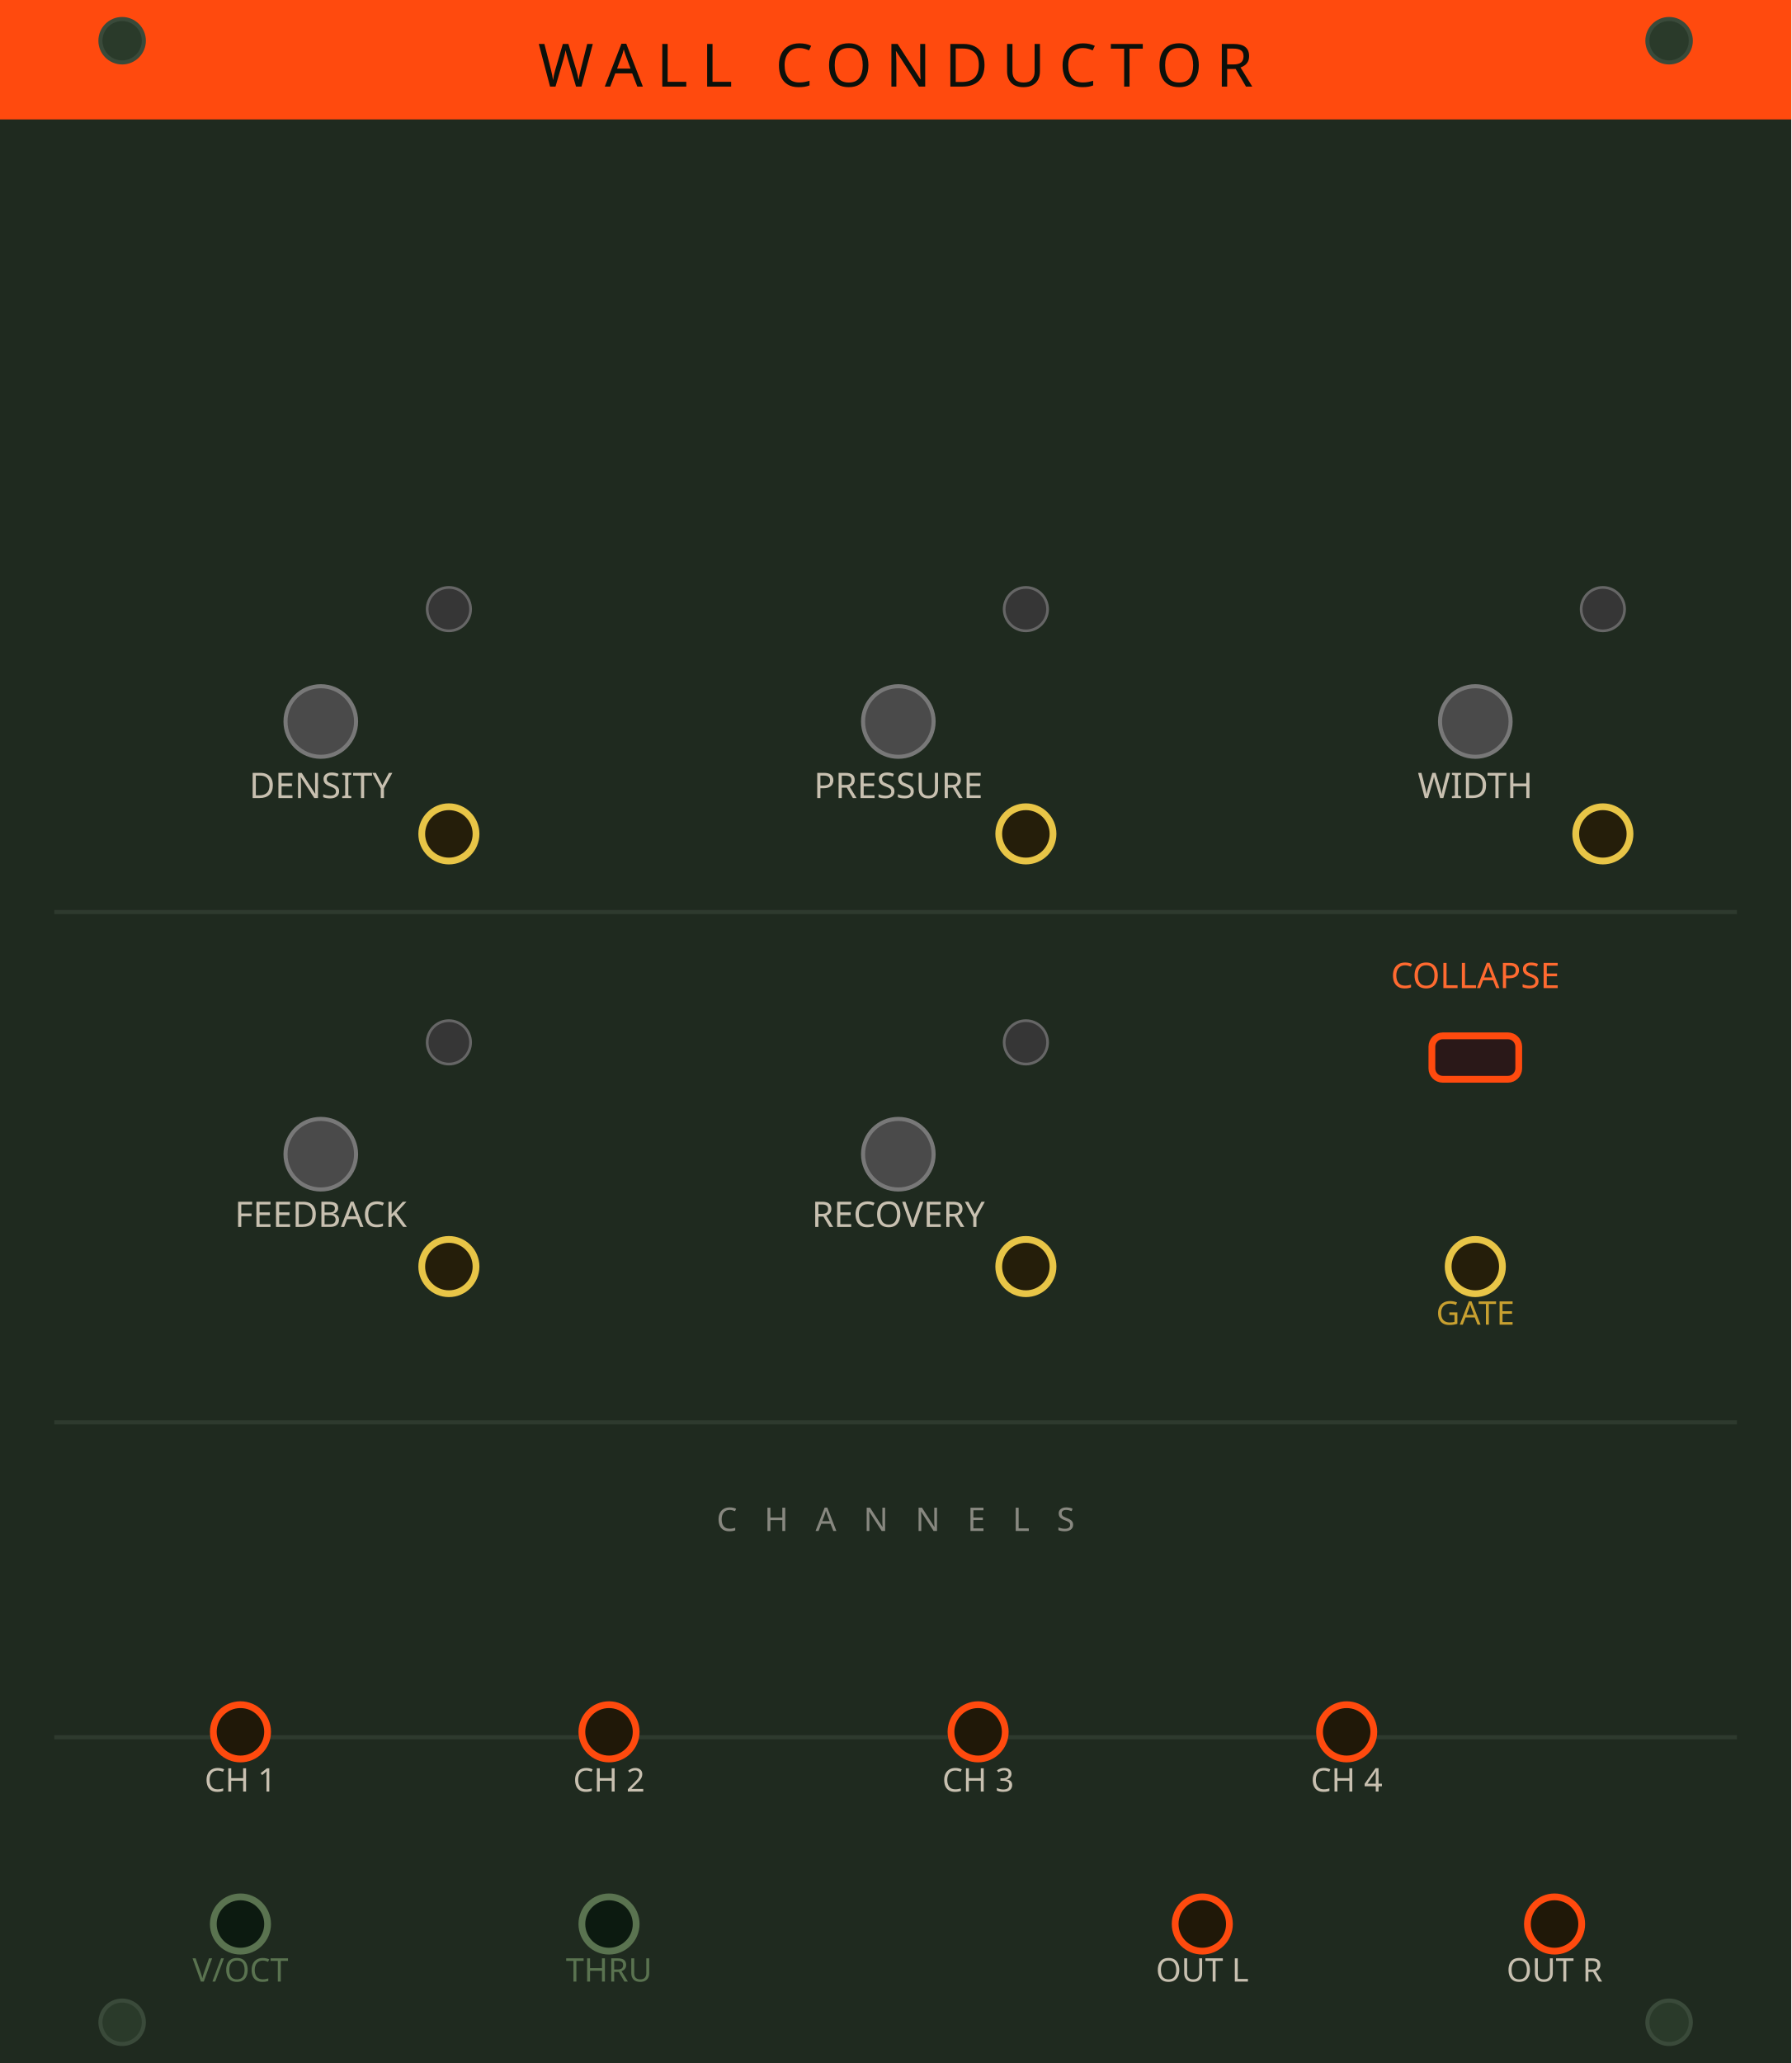
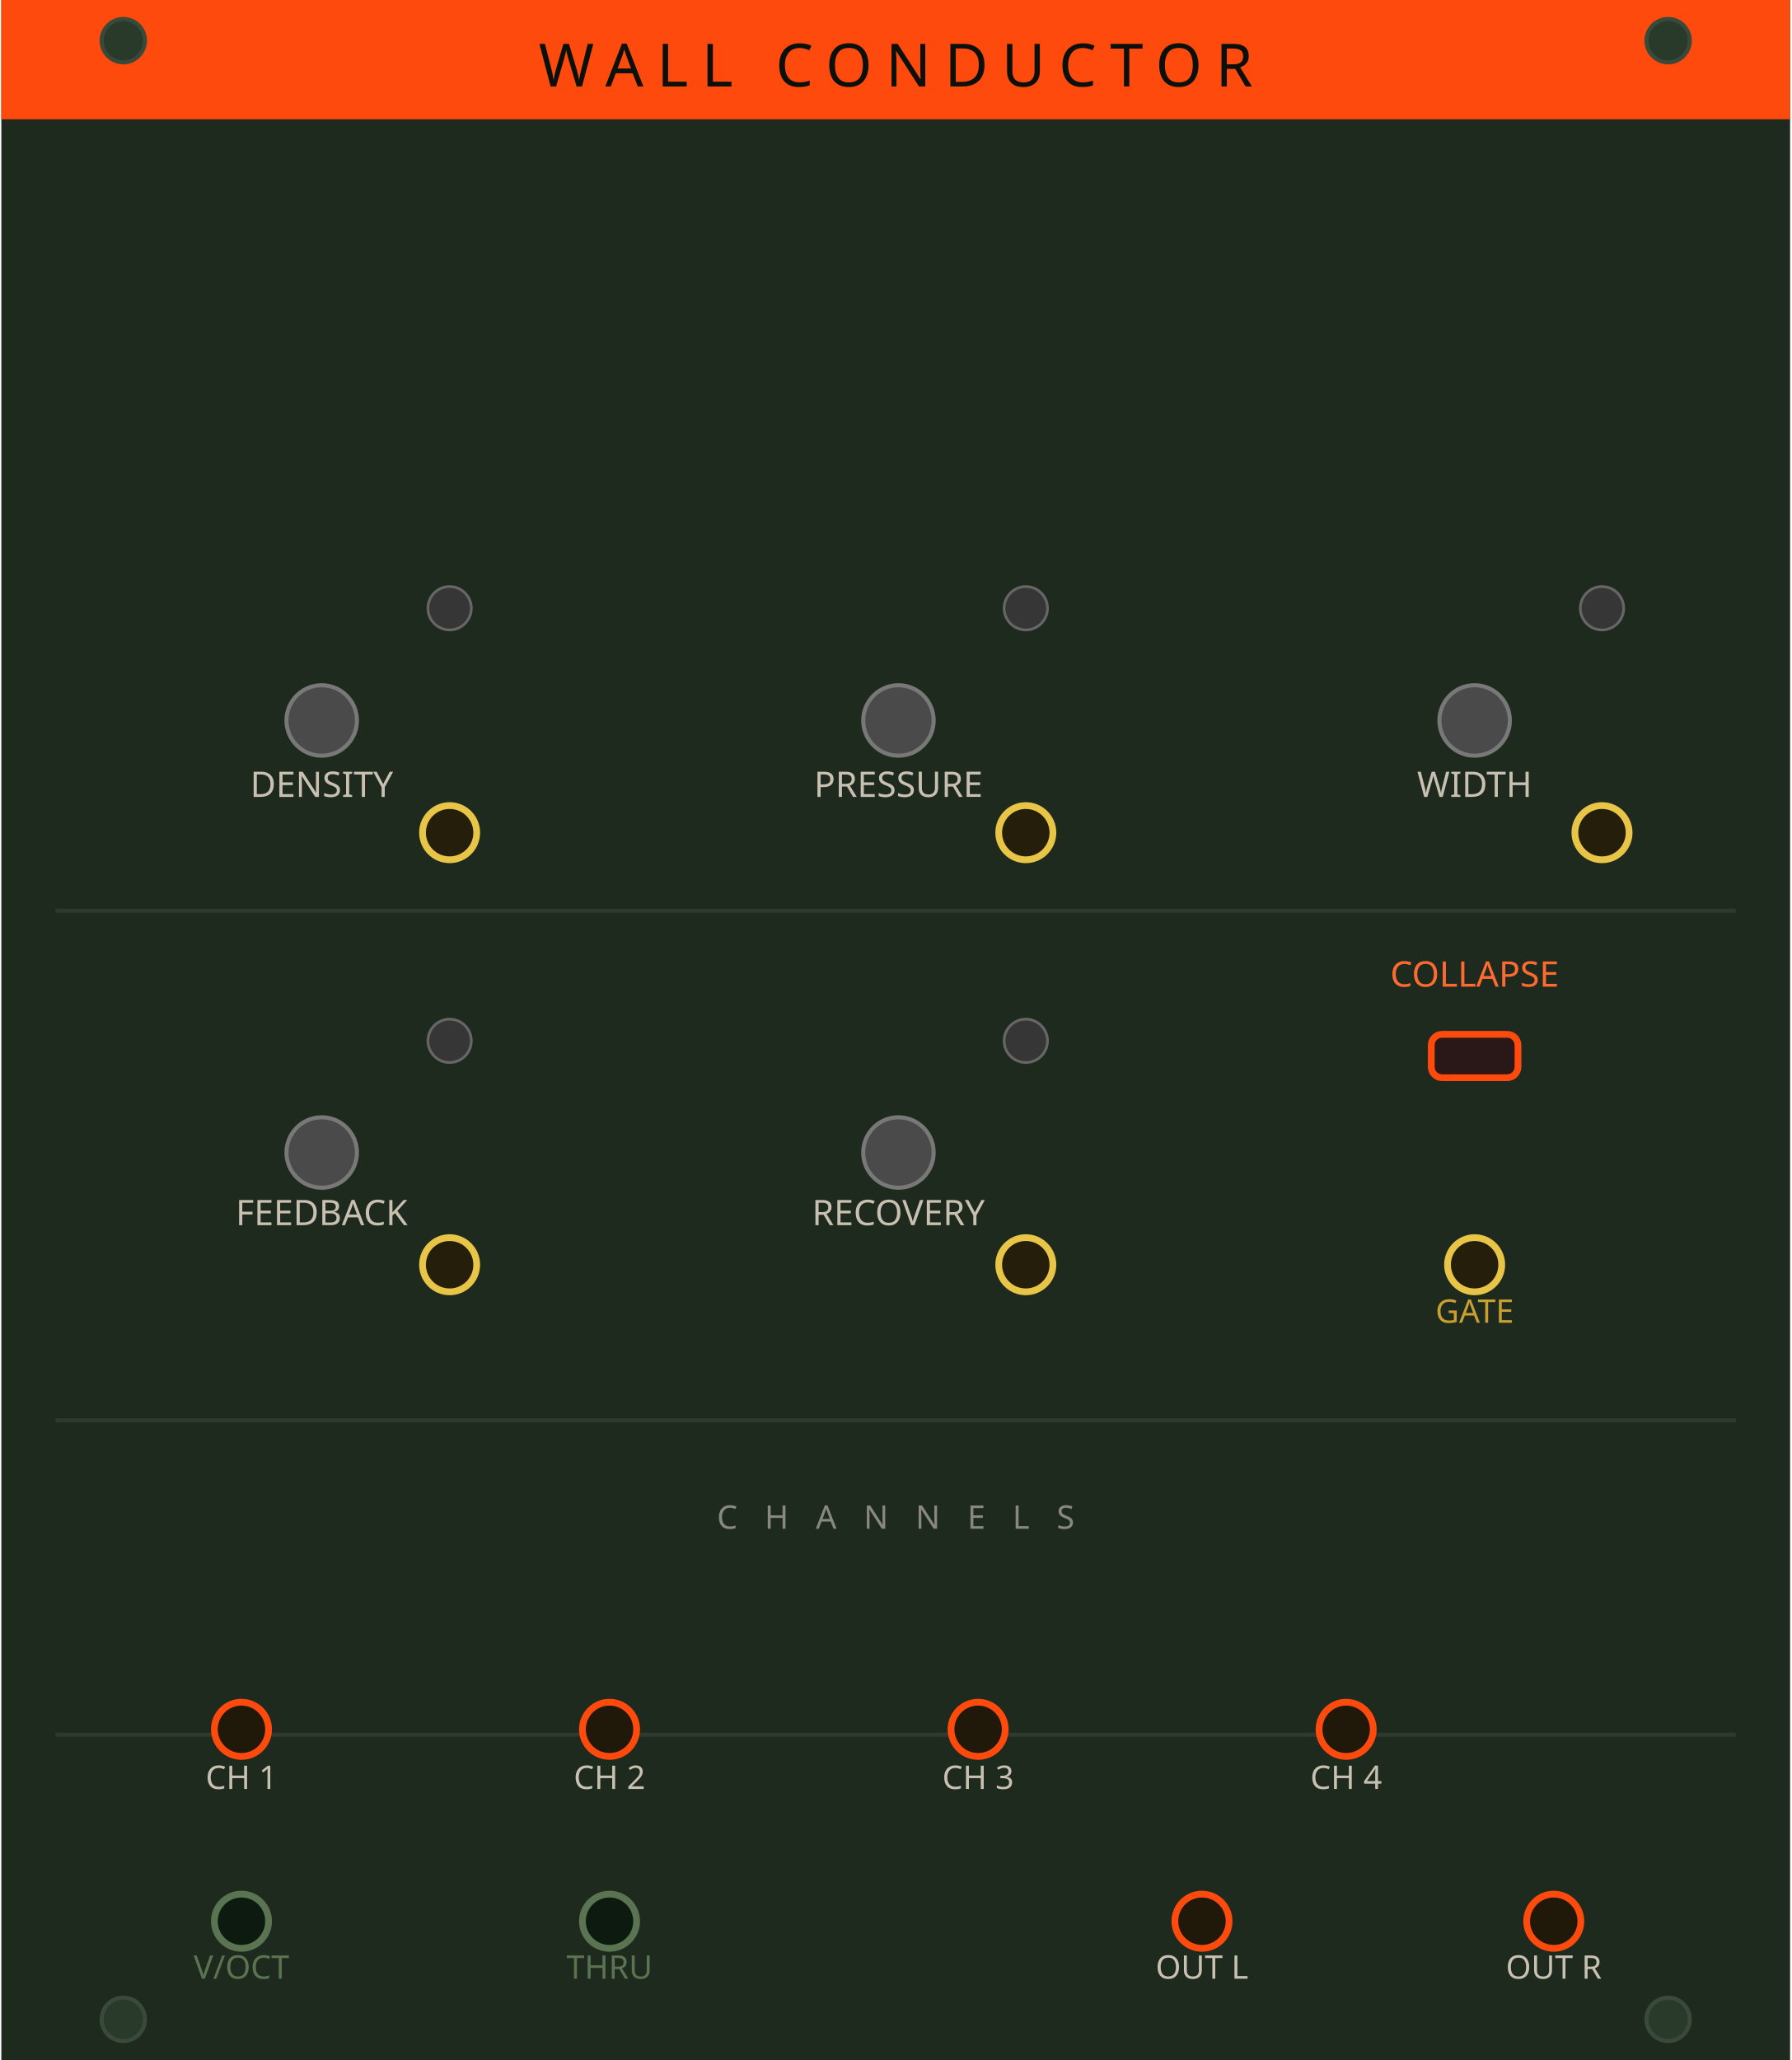
- <svg xmlns="http://www.w3.org/2000/svg" width="330" height="380" viewBox="0 0 330 380" version="1.1" id="svg39">
+ <svg xmlns="http://www.w3.org/2000/svg" width="111.76mm" height="128.5mm" viewBox="0 0 330 380" version="1.1" id="svg39">
  <defs id="defs39" />
  <rect width="330" height="380" fill="#1F2A1F" id="rect1" />
  <rect width="330" height="22" fill="#FF4A0E" id="rect2" />
  <path d="m 109.216,8.094 -2.09,7.854 h -1.001 L 104.596,10.8 q -0.088,-0.319 -0.176,-0.638 -0.088,-0.319 -0.143,-0.561 -0.055,-0.253 -0.077,-0.352 -0.011,0.143 -0.121,0.616 -0.099,0.462 -0.253,0.968 l -1.485,5.115 H 101.34 L 99.261,8.094 H 100.295 l 1.221,4.796 q 0.132,0.506 0.22,0.979 0.099,0.473 0.154,0.891 0.055,-0.429 0.165,-0.935 0.11,-0.506 0.253,-0.99 l 1.386,-4.741 h 1.023 l 1.441,4.774 q 0.154,0.506 0.264,1.012 0.11,0.495 0.165,0.88 0.055,-0.407 0.154,-0.88 0.099,-0.484 0.231,-1.001 l 1.21,-4.785 z m 8.198,7.854 -0.946,-2.431 h -3.113 l -0.935,2.431 h -1.001 l 3.069,-7.887 h 0.891 l 3.058,7.887 z m -2.123,-5.687 q -0.033,-0.088 -0.11,-0.319 -0.077,-0.231 -0.154,-0.473 -0.066,-0.253 -0.11,-0.385 -0.077,0.341 -0.176,0.671 -0.099,0.319 -0.165,0.506 l -0.891,2.376 h 2.486 z m 6.724,5.687 V 8.094 h 0.99 v 6.974 h 3.432 v 0.88 z m 8.264,0 V 8.094 h 0.99 v 6.974 h 3.432 v 0.88 z m 16.99,-7.095 q -1.265,0 -1.991,0.847 -0.726,0.847 -0.726,2.321 0,1.463 0.671,2.321 0.682,0.847 2.035,0.847 0.517,0 0.979,-0.088 0.462,-0.088 0.902,-0.22 v 0.858 q -0.44,0.165 -0.913,0.242 -0.462,0.077 -1.111,0.077 -1.199,0 -2.002,-0.495 -0.803,-0.495 -1.21,-1.408 -0.396,-0.913 -0.396,-2.145 0,-1.188 0.429,-2.09 0.44,-0.913 1.287,-1.419 0.847,-0.517 2.057,-0.517 1.243,0 2.167,0.462 l -0.396,0.836 q -0.363,-0.165 -0.814,-0.297 -0.44,-0.132 -0.968,-0.132 z m 12.719,3.157 q 0,1.221 -0.418,2.134 -0.407,0.902 -1.21,1.408 -0.803,0.506 -1.991,0.506 -1.221,0 -2.035,-0.506 -0.803,-0.506 -1.199,-1.419 -0.396,-0.913 -0.396,-2.134 0,-1.21 0.396,-2.112 0.396,-0.902 1.199,-1.408 0.814,-0.506 2.046,-0.506 1.177,0 1.98,0.506 0.803,0.495 1.21,1.408 0.418,0.902 0.418,2.123 z m -6.204,0 q 0,1.485 0.627,2.343 0.627,0.847 1.958,0.847 1.342,0 1.958,-0.847 0.616,-0.858 0.616,-2.343 0,-1.485 -0.616,-2.321 -0.616,-0.847 -1.947,-0.847 -1.331,0 -1.969,0.847 -0.627,0.836 -0.627,2.321 z m 16.668,3.938 h -1.155 l -4.202,-6.523 h -0.044 q 0.022,0.385 0.055,0.957 0.033,0.572 0.033,1.177 v 4.389 h -0.913 V 8.094 h 1.144 l 4.191,6.501 h 0.044 q -0.011,-0.176 -0.033,-0.528 -0.011,-0.352 -0.033,-0.77 -0.011,-0.418 -0.011,-0.77 V 8.094 h 0.924 z m 10.926,-4.004 q 0,1.991 -1.089,3.003 -1.078,1.001 -3.014,1.001 h -2.189 V 8.094 h 2.42 q 1.188,0 2.057,0.44 0.869,0.44 1.342,1.298 0.473,0.847 0.473,2.112 z m -1.045,0.033 q 0,-1.573 -0.781,-2.299 -0.77,-0.737 -2.189,-0.737 h -1.287 v 6.16 h 1.067 q 3.19,0 3.19,-3.124 z m 11.256,1.199 q 0,0.814 -0.33,1.474 -0.33,0.649 -1.012,1.034 -0.671,0.374 -1.716,0.374 -1.463,0 -2.233,-0.792 -0.759,-0.803 -0.759,-2.112 v -5.06 h 0.99 v 5.093 q 0,0.957 0.506,1.485 0.517,0.528 1.551,0.528 1.067,0 1.54,-0.561 0.484,-0.572 0.484,-1.463 V 8.094 h 0.979 z M 199.523,8.853 q -1.265,0 -1.991,0.847 -0.726,0.847 -0.726,2.321 0,1.463 0.671,2.321 0.682,0.847 2.035,0.847 0.517,0 0.979,-0.088 0.462,-0.088 0.902,-0.22 v 0.858 q -0.44,0.165 -0.913,0.242 -0.462,0.077 -1.111,0.077 -1.199,0 -2.002,-0.495 -0.803,-0.495 -1.21,-1.408 -0.396,-0.913 -0.396,-2.145 0,-1.188 0.429,-2.09 0.44,-0.913 1.287,-1.419 0.847,-0.517 2.057,-0.517 1.243,0 2.167,0.462 l -0.396,0.836 q -0.363,-0.165 -0.814,-0.297 -0.44,-0.132 -0.968,-0.132 z m 8.572,7.095 h -0.99 V 8.963 h -2.453 V 8.094 h 5.885 v 0.869 h -2.442 z m 12.763,-3.938 q 0,1.221 -0.418,2.134 -0.407,0.902 -1.21,1.408 -0.803,0.506 -1.991,0.506 -1.221,0 -2.035,-0.506 -0.803,-0.506 -1.199,-1.419 -0.396,-0.913 -0.396,-2.134 0,-1.21 0.396,-2.112 0.396,-0.902 1.199,-1.408 0.814,-0.506 2.046,-0.506 1.177,0 1.98,0.506 0.803,0.495 1.21,1.408 0.418,0.902 0.418,2.123 z m -6.204,0 q 0,1.485 0.627,2.343 0.627,0.847 1.958,0.847 1.342,0 1.958,-0.847 0.616,-0.858 0.616,-2.343 0,-1.485 -0.616,-2.321 -0.616,-0.847 -1.947,-0.847 -1.331,0 -1.969,0.847 -0.627,0.836 -0.627,2.321 z M 227.263,8.094 q 1.463,0 2.156,0.561 0.704,0.55 0.704,1.672 0,0.627 -0.231,1.045 -0.231,0.418 -0.594,0.671 -0.352,0.242 -0.748,0.385 l 2.156,3.52 h -1.155 l -1.903,-3.245 h -1.562 v 3.245 h -0.99 V 8.094 Z m -0.055,0.858 h -1.122 v 2.915 h 1.177 q 0.957,0 1.397,-0.374 0.44,-0.385 0.44,-1.122 0,-0.77 -0.462,-1.089 -0.462,-0.33 -1.43,-0.33 z" id="text2" style="font-size:11px;font-family:'Nunito Sans', sans-serif;letter-spacing:2.5;dominant-baseline:middle;text-anchor:middle;fill:#0c100a" aria-label="WALL CONDUCTOR" />
  <line x1="10" y1="168" x2="320" y2="168" stroke="#2E3A2E" stroke-width="0.75" id="line2" />
  <line x1="10" y1="262" x2="320" y2="262" stroke="#2E3A2E" stroke-width="0.75" id="line3" />
  <line x1="10" y1="320" x2="320" y2="320" stroke="#2E3A2E" stroke-width="0.75" id="line4" />
  <circle cx="59.1" cy="132.9" r="6.5" fill="#4A4A4A" stroke="#787878" stroke-width="0.75" id="circle4" />
  <circle cx="82.7" cy="112.2" r="4" fill="#363636" stroke="#666" stroke-width="0.5" id="circle5" />
  <circle cx="82.7" cy="153.6" r="5" fill="#251E0A" stroke="#E8C547" stroke-width="1.25" id="circle6" />
  <circle cx="165.5" cy="132.9" r="6.5" fill="#4A4A4A" stroke="#787878" stroke-width="0.75" id="circle7" />
  <circle cx="189.0" cy="112.2" r="4" fill="#363636" stroke="#666" stroke-width="0.5" id="circle8" />
  <circle cx="189.0" cy="153.6" r="5" fill="#251E0A" stroke="#E8C547" stroke-width="1.25" id="circle9" />
  <circle cx="271.8" cy="132.9" r="6.5" fill="#4A4A4A" stroke="#787878" stroke-width="0.75" id="circle10" />
  <circle cx="295.3" cy="112.2" r="4" fill="#363636" stroke="#666" stroke-width="0.5" id="circle11" />
  <circle cx="295.3" cy="153.6" r="5" fill="#251E0A" stroke="#E8C547" stroke-width="1.25" id="circle12" />
  <path d="m 50.266,144.634 q 0,1.177 -0.643,1.774 -0.637,0.592 -1.781,0.592 h -1.294 v -4.641 h 1.43 q 0.702,0 1.216,0.26 0.513,0.26 0.793,0.767 0.28,0.5 0.28,1.248 z m -0.618,0.019 q 0,-0.929 -0.462,-1.359 -0.455,-0.435 -1.294,-0.435 h -0.76 v 3.64 h 0.63 q 1.885,0 1.885,-1.846 z M 53.887,147 h -2.594 v -4.641 h 2.594 v 0.513 h -2.009 v 1.45 h 1.891 v 0.507 h -1.891 v 1.657 h 2.009 z m 4.699,0 h -0.682 l -2.483,-3.854 h -0.026 q 0.013,0.228 0.033,0.566 0.019,0.338 0.019,0.696 V 147 h -0.539 v -4.641 h 0.676 l 2.477,3.841 h 0.026 q -0.006,-0.104 -0.019,-0.312 -0.006,-0.208 -0.019,-0.455 -0.006,-0.247 -0.006,-0.455 v -2.619 h 0.546 z m 3.894,-1.242 q 0,0.618 -0.449,0.962 -0.449,0.344 -1.209,0.344 -0.39,0 -0.722,-0.059 -0.332,-0.059 -0.552,-0.163 v -0.559 q 0.234,0.104 0.579,0.189 0.351,0.085 0.722,0.085 0.52,0 0.78,-0.202 0.267,-0.202 0.267,-0.546 0,-0.228 -0.098,-0.384 -0.098,-0.156 -0.338,-0.286 -0.234,-0.137 -0.656,-0.286 -0.592,-0.214 -0.897,-0.526 -0.299,-0.312 -0.299,-0.852 0,-0.37 0.189,-0.63 0.189,-0.267 0.52,-0.409 0.338,-0.143 0.773,-0.143 0.384,0 0.702,0.071 0.319,0.071 0.579,0.189 l -0.182,0.5 q -0.24,-0.104 -0.526,-0.175 -0.28,-0.071 -0.585,-0.071 -0.435,0 -0.656,0.189 -0.221,0.182 -0.221,0.487 0,0.234 0.098,0.39 0.098,0.156 0.319,0.28 0.221,0.123 0.598,0.267 0.409,0.149 0.689,0.325 0.286,0.169 0.429,0.409 0.149,0.24 0.149,0.605 z m 2.243,1.242 h -1.677 v -0.338 l 0.546,-0.123 v -3.712 l -0.546,-0.13 v -0.338 h 1.677 v 0.338 l -0.546,0.13 v 3.712 l 0.546,0.123 z m 2.366,0 h -0.585 v -4.128 h -1.45 v -0.513 h 3.478 v 0.513 h -1.443 z m 3.354,-2.36 1.209,-2.281 h 0.63 l -1.547,2.841 V 147 h -0.585 v -1.774 l -1.547,-2.866 h 0.637 z" id="text12" style="font-size:6.5px;font-family:'Nunito Sans', sans-serif;text-anchor:middle;fill:#c8c0b0" aria-label="DENSITY" />
  <path d="m 151.792,142.359 q 0.91,0 1.326,0.357 0.416,0.357 0.416,1.008 0,0.384 -0.175,0.722 -0.169,0.332 -0.579,0.539 -0.403,0.208 -1.099,0.208 h -0.533 V 147 h -0.585 v -4.641 z m -0.052,0.5 h -0.592 v 1.833 h 0.468 q 0.663,0 0.988,-0.214 0.325,-0.214 0.325,-0.728 0,-0.449 -0.286,-0.669 -0.286,-0.221 -0.903,-0.221 z m 4.037,-0.5 q 0.865,0 1.274,0.332 0.416,0.325 0.416,0.988 0,0.37 -0.137,0.618 -0.137,0.247 -0.351,0.397 -0.208,0.143 -0.442,0.228 l 1.274,2.08 h -0.682 l -1.125,-1.917 h -0.923 V 147 h -0.585 v -4.641 z m -0.033,0.507 h -0.663 v 1.722 h 0.696 q 0.566,0 0.826,-0.221 0.26,-0.228 0.26,-0.663 0,-0.455 -0.273,-0.643 -0.273,-0.195 -0.845,-0.195 z M 161.132,147 h -2.594 v -4.641 h 2.594 v 0.513 h -2.009 v 1.45 h 1.891 v 0.507 h -1.891 v 1.657 h 2.009 z m 3.653,-1.242 q 0,0.618 -0.449,0.962 -0.449,0.344 -1.209,0.344 -0.39,0 -0.722,-0.059 -0.332,-0.059 -0.552,-0.163 v -0.559 q 0.234,0.104 0.579,0.189 0.351,0.085 0.722,0.085 0.52,0 0.78,-0.202 0.267,-0.202 0.267,-0.546 0,-0.228 -0.098,-0.384 -0.098,-0.156 -0.338,-0.286 -0.234,-0.137 -0.656,-0.286 -0.592,-0.214 -0.897,-0.526 -0.299,-0.312 -0.299,-0.852 0,-0.37 0.189,-0.63 0.189,-0.267 0.52,-0.409 0.338,-0.143 0.773,-0.143 0.384,0 0.702,0.071 0.319,0.071 0.579,0.189 l -0.182,0.5 q -0.24,-0.104 -0.526,-0.175 -0.28,-0.071 -0.585,-0.071 -0.435,0 -0.656,0.189 -0.221,0.182 -0.221,0.487 0,0.234 0.098,0.39 0.098,0.156 0.319,0.28 0.221,0.123 0.598,0.267 0.409,0.149 0.689,0.325 0.286,0.169 0.429,0.409 0.149,0.24 0.149,0.605 z m 3.568,0 q 0,0.618 -0.449,0.962 -0.449,0.344 -1.209,0.344 -0.39,0 -0.722,-0.059 -0.332,-0.059 -0.552,-0.163 v -0.559 q 0.234,0.104 0.579,0.189 0.351,0.085 0.722,0.085 0.52,0 0.78,-0.202 0.267,-0.202 0.267,-0.546 0,-0.228 -0.098,-0.384 -0.098,-0.156 -0.338,-0.286 -0.234,-0.137 -0.656,-0.286 -0.592,-0.214 -0.897,-0.526 -0.299,-0.312 -0.299,-0.852 0,-0.37 0.189,-0.63 0.189,-0.267 0.52,-0.409 0.338,-0.143 0.773,-0.143 0.384,0 0.702,0.071 0.319,0.071 0.579,0.189 l -0.182,0.5 q -0.24,-0.104 -0.526,-0.175 -0.28,-0.071 -0.585,-0.071 -0.435,0 -0.656,0.189 -0.221,0.182 -0.221,0.487 0,0.234 0.098,0.39 0.098,0.156 0.319,0.28 0.221,0.123 0.598,0.267 0.409,0.149 0.689,0.325 0.286,0.169 0.429,0.409 0.149,0.24 0.149,0.605 z m 4.465,-0.397 q 0,0.481 -0.195,0.871 -0.195,0.384 -0.598,0.611 -0.397,0.221 -1.014,0.221 -0.865,0 -1.319,-0.468 -0.449,-0.474 -0.449,-1.248 v -2.99 h 0.585 v 3.01 q 0,0.566 0.299,0.877 0.305,0.312 0.916,0.312 0.63,0 0.91,-0.332 0.286,-0.338 0.286,-0.865 v -3.003 h 0.579 z m 2.503,-3.003 q 0.865,0 1.274,0.332 0.416,0.325 0.416,0.988 0,0.37 -0.137,0.618 -0.137,0.247 -0.351,0.397 -0.208,0.143 -0.442,0.228 l 1.274,2.08 h -0.682 l -1.125,-1.917 h -0.923 V 147 h -0.585 v -4.641 z m -0.033,0.507 h -0.663 v 1.722 h 0.696 q 0.566,0 0.826,-0.221 0.26,-0.228 0.26,-0.663 0,-0.455 -0.273,-0.643 -0.273,-0.195 -0.845,-0.195 z m 5.388,4.134 h -2.594 v -4.641 h 2.594 v 0.513 h -2.009 v 1.45 h 1.891 v 0.507 h -1.891 v 1.657 h 2.009 z" id="text13" style="font-size:6.5px;font-family:'Nunito Sans', sans-serif;text-anchor:middle;fill:#c8c0b0" aria-label="PRESSURE" />
  <path d="m 267.146,142.359 -1.235,4.641 h -0.592 l -0.903,-3.042 q -0.052,-0.189 -0.104,-0.377 -0.052,-0.189 -0.085,-0.332 -0.033,-0.149 -0.045,-0.208 -0.006,0.085 -0.071,0.364 -0.059,0.273 -0.149,0.572 L 263.083,147 h -0.592 l -1.228,-4.641 h 0.611 l 0.722,2.834 q 0.078,0.299 0.13,0.579 0.059,0.28 0.091,0.526 0.033,-0.254 0.098,-0.552 0.065,-0.299 0.149,-0.585 l 0.819,-2.801 h 0.605 l 0.852,2.821 q 0.091,0.299 0.156,0.598 0.065,0.292 0.098,0.52 0.033,-0.24 0.091,-0.52 0.059,-0.286 0.137,-0.592 l 0.715,-2.828 z m 2.022,4.641 h -1.677 v -0.338 l 0.546,-0.123 v -3.712 l -0.546,-0.13 v -0.338 h 1.677 v 0.338 l -0.546,0.13 v 3.712 l 0.546,0.123 z m 4.615,-2.366 q 0,1.177 -0.643,1.774 Q 272.502,147 271.358,147 h -1.294 v -4.641 h 1.43 q 0.702,0 1.216,0.26 0.513,0.26 0.793,0.767 0.28,0.5 0.28,1.248 z m -0.618,0.019 q 0,-0.929 -0.462,-1.359 -0.455,-0.435 -1.294,-0.435 h -0.76 v 3.64 h 0.63 q 1.885,0 1.885,-1.846 z M 276.083,147 h -0.585 v -4.128 h -1.45 v -0.513 h 3.478 v 0.513 h -1.443 z m 5.694,0 h -0.585 v -2.164 h -2.379 V 147 h -0.585 v -4.641 h 0.585 v 1.963 h 2.379 v -1.963 h 0.585 z" id="text14" style="font-size:6.5px;font-family:'Nunito Sans', sans-serif;text-anchor:middle;fill:#c8c0b0" aria-label="WIDTH" />
  <circle cx="59.1" cy="212.6" r="6.5" fill="#4A4A4A" stroke="#787878" stroke-width="0.75" id="circle14" />
  <circle cx="82.7" cy="192.0" r="4" fill="#363636" stroke="#666" stroke-width="0.5" id="circle15" />
  <circle cx="82.7" cy="233.3" r="5" fill="#251E0A" stroke="#E8C547" stroke-width="1.25" id="circle16" />
  <circle cx="165.5" cy="212.6" r="6.5" fill="#4A4A4A" stroke="#787878" stroke-width="0.75" id="circle17" />
  <circle cx="189.0" cy="192.0" r="4" fill="#363636" stroke="#666" stroke-width="0.5" id="circle18" />
  <circle cx="189.0" cy="233.3" r="5" fill="#251E0A" stroke="#E8C547" stroke-width="1.25" id="circle19" />
  <rect x="263.8" y="190.8" width="16" height="8" rx="2" fill="#2A1818" stroke="#FF4A0E" stroke-width="1.25" id="rect19" />
  <circle cx="271.8" cy="233.3" r="5" fill="#251E0A" stroke="#E8C547" stroke-width="1.25" id="circle20" />
  <path d="m 44.452,226 h -0.585 v -4.641 h 2.594 v 0.513 h -2.009 v 1.645 h 1.885 v 0.513 h -1.885 z m 5.382,0 h -2.594 v -4.641 h 2.594 v 0.513 h -2.009 v 1.45 h 1.891 v 0.507 h -1.891 v 1.657 h 2.009 z m 3.614,0 h -2.594 v -4.641 h 2.594 v 0.513 h -2.009 v 1.45 h 1.891 v 0.507 h -1.891 v 1.657 h 2.009 z m 4.738,-2.366 q 0,1.177 -0.643,1.774 -0.637,0.592 -1.781,0.592 h -1.294 v -4.641 h 1.43 q 0.702,0 1.216,0.26 0.513,0.26 0.793,0.767 0.28,0.5 0.28,1.248 z m -0.618,0.019 q 0,-0.929 -0.462,-1.359 -0.455,-0.435 -1.294,-0.435 h -0.76 v 3.64 h 0.63 q 1.885,0 1.885,-1.846 z m 2.97,-2.295 q 0.871,0 1.313,0.26 0.449,0.254 0.449,0.89 0,0.409 -0.228,0.682 -0.228,0.267 -0.656,0.344 v 0.033 q 0.292,0.045 0.526,0.169 0.24,0.123 0.377,0.351 0.137,0.228 0.137,0.592 0,0.63 -0.435,0.975 -0.429,0.344 -1.177,0.344 h -1.631 v -4.641 z m 0.117,1.976 q 0.598,0 0.819,-0.189 0.221,-0.195 0.221,-0.572 0,-0.384 -0.273,-0.546 -0.267,-0.169 -0.858,-0.169 h -0.767 v 1.476 z m -0.858,0.487 v 1.683 h 0.936 q 0.618,0 0.858,-0.24 0.24,-0.24 0.24,-0.63 0,-0.364 -0.254,-0.585 -0.247,-0.228 -0.89,-0.228 z m 6.552,2.178 -0.559,-1.437 h -1.839 L 63.4,226 h -0.592 l 1.813,-4.66 h 0.526 l 1.807,4.66 z m -1.254,-3.361 q -0.019,-0.052 -0.065,-0.189 -0.045,-0.137 -0.091,-0.28 -0.039,-0.149 -0.065,-0.228 -0.045,0.202 -0.104,0.397 -0.059,0.189 -0.098,0.299 l -0.526,1.404 h 1.469 z m 4.355,-0.832 q -0.748,0 -1.177,0.5 -0.429,0.5 -0.429,1.371 0,0.865 0.397,1.371 0.403,0.5 1.202,0.5 0.305,0 0.579,-0.052 0.273,-0.052 0.533,-0.13 v 0.507 q -0.26,0.098 -0.539,0.143 -0.273,0.045 -0.656,0.045 -0.709,0 -1.183,-0.292 -0.474,-0.292 -0.715,-0.832 -0.234,-0.539 -0.234,-1.268 0,-0.702 0.254,-1.235 0.26,-0.539 0.76,-0.839 0.5,-0.305 1.216,-0.305 0.735,0 1.28,0.273 l -0.234,0.494 q -0.214,-0.098 -0.481,-0.175 -0.26,-0.078 -0.572,-0.078 z m 5.512,4.192 h -0.689 l -1.645,-2.216 -0.474,0.416 V 226 h -0.585 v -4.641 h 0.585 v 2.288 q 0.195,-0.221 0.397,-0.442 0.202,-0.221 0.403,-0.442 l 1.254,-1.404 h 0.682 l -1.839,2.022 z" id="text20" style="font-size:6.5px;font-family:'Nunito Sans', sans-serif;text-anchor:middle;fill:#c8c0b0" aria-label="FEEDBACK" />
  <path d="m 151.47,221.359 q 0.865,0 1.274,0.332 0.416,0.325 0.416,0.988 0,0.37 -0.137,0.618 -0.137,0.247 -0.351,0.397 -0.208,0.143 -0.442,0.228 l 1.274,2.08 h -0.682 l -1.125,-1.917 h -0.923 V 226 h -0.585 v -4.641 z m -0.033,0.507 h -0.663 v 1.722 h 0.696 q 0.566,0 0.826,-0.221 0.26,-0.228 0.26,-0.663 0,-0.455 -0.273,-0.643 -0.273,-0.195 -0.845,-0.195 z m 5.388,4.134 h -2.594 v -4.641 h 2.594 v 0.513 h -2.009 v 1.45 h 1.891 v 0.507 h -1.891 v 1.657 h 2.009 z m 3.01,-4.192 q -0.748,0 -1.177,0.5 -0.429,0.5 -0.429,1.371 0,0.865 0.397,1.371 0.403,0.5 1.202,0.5 0.305,0 0.579,-0.052 0.273,-0.052 0.533,-0.13 v 0.507 q -0.26,0.098 -0.539,0.143 -0.273,0.045 -0.656,0.045 -0.709,0 -1.183,-0.292 -0.474,-0.292 -0.715,-0.832 -0.234,-0.539 -0.234,-1.268 0,-0.702 0.254,-1.235 0.26,-0.539 0.76,-0.839 0.5,-0.305 1.216,-0.305 0.735,0 1.28,0.273 l -0.234,0.494 q -0.214,-0.098 -0.481,-0.175 -0.26,-0.078 -0.572,-0.078 z m 6.038,1.865 q 0,0.722 -0.247,1.261 -0.24,0.533 -0.715,0.832 -0.474,0.299 -1.177,0.299 -0.722,0 -1.202,-0.299 -0.474,-0.299 -0.709,-0.839 -0.234,-0.539 -0.234,-1.261 0,-0.715 0.234,-1.248 0.234,-0.533 0.709,-0.832 0.481,-0.299 1.209,-0.299 0.696,0 1.17,0.299 0.474,0.292 0.715,0.832 0.247,0.533 0.247,1.254 z m -3.666,0 q 0,0.877 0.37,1.385 0.37,0.5 1.157,0.5 0.793,0 1.157,-0.5 0.364,-0.507 0.364,-1.385 0,-0.877 -0.364,-1.371 -0.364,-0.5 -1.151,-0.5 -0.786,0 -1.163,0.5 -0.37,0.494 -0.37,1.371 z m 7.897,-2.314 -1.657,4.641 h -0.585 l -1.657,-4.641 h 0.611 l 1.046,2.977 q 0.104,0.286 0.175,0.539 0.071,0.247 0.117,0.474 0.045,-0.228 0.117,-0.481 0.071,-0.254 0.175,-0.546 l 1.04,-2.964 z m 3.224,4.641 h -2.594 v -4.641 h 2.594 v 0.513 h -2.009 v 1.45 h 1.891 v 0.507 h -1.891 v 1.657 h 2.009 z m 2.301,-4.641 q 0.865,0 1.274,0.332 0.416,0.325 0.416,0.988 0,0.37 -0.137,0.618 -0.137,0.247 -0.351,0.397 -0.208,0.143 -0.442,0.228 l 1.274,2.08 h -0.682 l -1.125,-1.917 h -0.923 V 226 h -0.585 v -4.641 z m -0.033,0.507 h -0.663 v 1.722 h 0.696 q 0.566,0 0.826,-0.221 0.26,-0.228 0.26,-0.663 0,-0.455 -0.273,-0.643 -0.273,-0.195 -0.845,-0.195 z m 4.004,1.774 1.209,-2.281 h 0.63 l -1.547,2.841 V 226 h -0.585 v -1.774 l -1.547,-2.866 h 0.637 z" id="text21" style="font-size:6.5px;font-family:'Nunito Sans', sans-serif;text-anchor:middle;fill:#c8c0b0" aria-label="RECOVERY" />
  <path d="m 258.852,177.808 q -0.748,0 -1.177,0.5 -0.429,0.5 -0.429,1.371 0,0.865 0.397,1.371 0.403,0.5 1.202,0.5 0.305,0 0.579,-0.052 0.273,-0.052 0.533,-0.13 v 0.507 q -0.26,0.098 -0.539,0.143 -0.273,0.045 -0.656,0.045 -0.709,0 -1.183,-0.292 -0.474,-0.292 -0.715,-0.832 -0.234,-0.539 -0.234,-1.268 0,-0.702 0.254,-1.235 0.26,-0.539 0.76,-0.839 0.5,-0.305 1.216,-0.305 0.735,0 1.28,0.273 l -0.234,0.494 q -0.214,-0.098 -0.481,-0.175 -0.26,-0.078 -0.572,-0.078 z m 6.038,1.865 q 0,0.722 -0.247,1.261 -0.24,0.533 -0.715,0.832 -0.474,0.299 -1.177,0.299 -0.722,0 -1.202,-0.299 -0.474,-0.299 -0.709,-0.839 -0.234,-0.539 -0.234,-1.261 0,-0.715 0.234,-1.248 0.234,-0.533 0.709,-0.832 0.481,-0.299 1.209,-0.299 0.696,0 1.17,0.299 0.474,0.292 0.715,0.832 0.247,0.533 0.247,1.254 z m -3.666,0 q 0,0.877 0.37,1.385 0.37,0.5 1.157,0.5 0.793,0 1.157,-0.5 0.364,-0.507 0.364,-1.385 0,-0.877 -0.364,-1.371 -0.364,-0.5 -1.151,-0.5 -0.786,0 -1.163,0.5 -0.37,0.494 -0.37,1.371 z m 4.693,2.327 v -4.641 h 0.585 v 4.121 h 2.028 V 182 Z m 3.406,0 v -4.641 h 0.585 v 4.121 h 2.028 V 182 Z m 6.318,0 -0.559,-1.437 h -1.839 L 272.69,182 h -0.592 l 1.813,-4.66 h 0.526 l 1.807,4.66 z m -1.254,-3.361 q -0.019,-0.052 -0.065,-0.189 -0.045,-0.137 -0.091,-0.28 -0.039,-0.149 -0.065,-0.228 -0.045,0.202 -0.104,0.397 -0.059,0.189 -0.098,0.299 l -0.526,1.404 h 1.469 z m 3.724,-1.28 q 0.91,0 1.326,0.357 0.416,0.357 0.416,1.008 0,0.384 -0.175,0.722 -0.169,0.332 -0.579,0.539 -0.403,0.208 -1.099,0.208 h -0.533 V 182 h -0.585 v -4.641 z m -0.052,0.5 h -0.592 v 1.833 h 0.468 q 0.663,0 0.988,-0.214 0.325,-0.214 0.325,-0.728 0,-0.449 -0.286,-0.669 -0.286,-0.221 -0.903,-0.221 z m 5.388,2.899 q 0,0.618 -0.449,0.962 -0.449,0.344 -1.209,0.344 -0.39,0 -0.722,-0.059 -0.332,-0.059 -0.552,-0.163 v -0.559 q 0.234,0.104 0.579,0.189 0.351,0.085 0.722,0.085 0.52,0 0.78,-0.202 0.267,-0.202 0.267,-0.546 0,-0.228 -0.098,-0.384 -0.098,-0.156 -0.338,-0.286 -0.234,-0.137 -0.656,-0.286 -0.592,-0.214 -0.897,-0.526 -0.299,-0.312 -0.299,-0.852 0,-0.37 0.189,-0.63 0.189,-0.267 0.52,-0.409 0.338,-0.143 0.773,-0.143 0.384,0 0.702,0.071 0.319,0.071 0.579,0.189 l -0.182,0.5 q -0.24,-0.104 -0.526,-0.175 -0.28,-0.071 -0.585,-0.071 -0.435,0 -0.656,0.189 -0.221,0.182 -0.221,0.487 0,0.234 0.098,0.39 0.098,0.156 0.319,0.28 0.221,0.123 0.598,0.267 0.409,0.149 0.689,0.325 0.286,0.169 0.429,0.409 0.149,0.24 0.149,0.605 z m 3.53,1.242 h -2.594 v -4.641 h 2.594 v 0.513 h -2.009 v 1.45 h 1.891 v 0.507 h -1.891 v 1.657 h 2.009 z" id="text22" style="font-size:6.5px;font-family:'Nunito Sans', sans-serif;text-anchor:middle;fill:#ff6a30" aria-label="COLLAPSE" />
  <path d="m 267.015,241.738 h 1.482 v 2.1 q -0.348,0.114 -0.702,0.168 -0.354,0.054 -0.804,0.054 -0.666,0 -1.122,-0.264 -0.456,-0.27 -0.696,-0.762 -0.234,-0.498 -0.234,-1.176 0,-0.672 0.264,-1.164 0.264,-0.492 0.756,-0.762 0.498,-0.276 1.2,-0.276 0.36,0 0.678,0.066 0.324,0.066 0.6,0.186 l -0.204,0.468 q -0.228,-0.102 -0.516,-0.174 -0.282,-0.072 -0.588,-0.072 -0.768,0 -1.2,0.462 -0.426,0.462 -0.426,1.266 0,0.51 0.162,0.906 0.168,0.39 0.522,0.612 0.354,0.216 0.93,0.216 0.282,0 0.48,-0.03 0.198,-0.03 0.36,-0.072 v -1.272 h -0.942 z m 5.196,2.262 -0.516,-1.326 h -1.698 l -0.51,1.326 h -0.546 l 1.674,-4.302 h 0.486 l 1.668,4.302 z m -1.158,-3.102 q -0.018,-0.048 -0.06,-0.174 -0.042,-0.126 -0.084,-0.258 -0.036,-0.138 -0.06,-0.21 -0.042,0.186 -0.096,0.366 -0.054,0.174 -0.09,0.276 l -0.486,1.296 h 1.356 z m 3.24,3.102 h -0.54 v -3.81 h -1.338 v -0.474 h 3.21 v 0.474 h -1.332 z m 4.374,0 h -2.394 v -4.284 h 2.394 v 0.474 h -1.854 v 1.338 h 1.746 v 0.468 h -1.746 v 1.53 h 1.854 z" id="text23" style="font-size:6px;font-family:'Nunito Sans', sans-serif;text-anchor:middle;fill:#c8a030" aria-label="GATE" />
  <path d="m 134.435,278.13 q -0.69,0 -1.086,0.462 -0.396,0.462 -0.396,1.266 0,0.798 0.366,1.266 0.372,0.462 1.11,0.462 0.282,0 0.534,-0.048 0.252,-0.048 0.492,-0.12 v 0.468 q -0.24,0.09 -0.498,0.132 -0.252,0.042 -0.606,0.042 -0.654,0 -1.092,-0.27 -0.438,-0.27 -0.66,-0.768 -0.216,-0.498 -0.216,-1.17 0,-0.648 0.234,-1.14 0.24,-0.498 0.702,-0.774 0.462,-0.282 1.122,-0.282 0.678,0 1.182,0.252 l -0.216,0.456 q -0.198,-0.09 -0.444,-0.162 -0.24,-0.072 -0.528,-0.072 z m 10.232,3.87 h -0.54 v -1.998 h -2.196 V 282 h -0.54 v -4.284 h 0.54 v 1.812 h 2.196 v -1.812 h 0.54 z m 8.858,0 -0.516,-1.326 h -1.698 l -0.51,1.326 h -0.546 l 1.674,-4.302 h 0.486 l 1.668,4.302 z m -1.158,-3.102 q -0.018,-0.048 -0.06,-0.174 -0.042,-0.126 -0.084,-0.258 -0.036,-0.138 -0.06,-0.21 -0.042,0.186 -0.096,0.366 -0.054,0.174 -0.09,0.276 l -0.486,1.296 h 1.356 z m 10.7,3.102 h -0.63 l -2.292,-3.558 h -0.024 q 0.012,0.21 0.03,0.522 0.018,0.312 0.018,0.642 V 282 h -0.498 v -4.284 h 0.624 l 2.286,3.546 h 0.024 q -0.006,-0.096 -0.018,-0.288 -0.006,-0.192 -0.018,-0.42 -0.006,-0.228 -0.006,-0.42 v -2.418 h 0.504 z m 9.56,0 h -0.63 l -2.292,-3.558 h -0.024 q 0.012,0.21 0.03,0.522 0.018,0.312 0.018,0.642 V 282 h -0.498 v -4.284 h 0.624 l 2.286,3.546 h 0.024 q -0.006,-0.096 -0.018,-0.288 -0.006,-0.192 -0.018,-0.42 -0.006,-0.228 -0.006,-0.42 v -2.418 h 0.504 z m 8.558,0 h -2.394 v -4.284 h 2.394 v 0.474 h -1.854 v 1.338 h 1.746 v 0.468 h -1.746 v 1.53 h 1.854 z m 5.942,0 v -4.284 h 0.54 v 3.804 h 1.872 V 282 Z m 10.574,-1.146 q 0,0.57 -0.414,0.888 -0.414,0.318 -1.116,0.318 -0.36,0 -0.666,-0.054 -0.306,-0.054 -0.51,-0.15 v -0.516 q 0.216,0.096 0.534,0.174 0.324,0.078 0.666,0.078 0.48,0 0.72,-0.186 0.246,-0.186 0.246,-0.504 0,-0.21 -0.09,-0.354 -0.09,-0.144 -0.312,-0.264 -0.216,-0.126 -0.606,-0.264 -0.546,-0.198 -0.828,-0.486 -0.276,-0.288 -0.276,-0.786 0,-0.342 0.174,-0.582 0.174,-0.246 0.48,-0.378 0.312,-0.132 0.714,-0.132 0.354,0 0.648,0.066 0.294,0.066 0.534,0.174 l -0.168,0.462 q -0.222,-0.096 -0.486,-0.162 -0.258,-0.066 -0.54,-0.066 -0.402,0 -0.606,0.174 -0.204,0.168 -0.204,0.45 0,0.216 0.09,0.36 0.09,0.144 0.294,0.258 0.204,0.114 0.552,0.246 0.378,0.138 0.636,0.3 0.264,0.156 0.396,0.378 0.138,0.222 0.138,0.558 z" id="text24" style="font-size:6px;font-family:'Nunito Sans', sans-serif;letter-spacing:5;text-anchor:middle;fill:#888880" aria-label="CHANNELS" />
  <circle cx="44.3" cy="319.0" r="5" fill="#201808" stroke="#FF4A0E" stroke-width="1.25" id="circle24" />
  <circle cx="112.2" cy="319.0" r="5" fill="#201808" stroke="#FF4A0E" stroke-width="1.25" id="circle25" />
  <circle cx="180.2" cy="319.0" r="5" fill="#201808" stroke="#FF4A0E" stroke-width="1.25" id="circle26" />
  <circle cx="248.1" cy="319.0" r="5" fill="#201808" stroke="#FF4A0E" stroke-width="1.25" id="circle27" />
  <path d="m 40.103,326.13 q -0.69,0 -1.086,0.462 -0.396,0.462 -0.396,1.266 0,0.798 0.366,1.266 0.372,0.462 1.11,0.462 0.282,0 0.534,-0.048 0.252,-0.048 0.492,-0.12 v 0.468 q -0.24,0.09 -0.498,0.132 -0.252,0.042 -0.606,0.042 -0.654,0 -1.092,-0.27 -0.438,-0.27 -0.66,-0.768 -0.216,-0.498 -0.216,-1.17 0,-0.648 0.234,-1.14 0.24,-0.498 0.702,-0.774 0.462,-0.282 1.122,-0.282 0.678,0 1.182,0.252 l -0.216,0.456 q -0.198,-0.09 -0.444,-0.162 -0.24,-0.072 -0.528,-0.072 z m 5.232,3.87 h -0.54 v -1.998 h -2.196 V 330 h -0.54 v -4.284 h 0.54 v 1.812 h 2.196 v -1.812 h 0.54 z m 4.278,0 h -0.516 v -2.994 q 0,-0.258 0.006,-0.414 0.006,-0.156 0.018,-0.324 -0.096,0.096 -0.174,0.162 -0.078,0.066 -0.198,0.168 l -0.456,0.372 -0.276,-0.354 1.158,-0.9 h 0.438 z" id="text27" style="font-size:6px;font-family:'Nunito Sans', sans-serif;text-anchor:middle;fill:#c8c0b0" aria-label="CH 1" />
  <path d="m 108.003,326.13 q -0.69,0 -1.086,0.462 -0.396,0.462 -0.396,1.266 0,0.798 0.366,1.266 0.372,0.462 1.11,0.462 0.282,0 0.534,-0.048 0.252,-0.048 0.492,-0.12 v 0.468 q -0.24,0.09 -0.498,0.132 -0.252,0.042 -0.606,0.042 -0.654,0 -1.092,-0.27 -0.438,-0.27 -0.66,-0.768 -0.216,-0.498 -0.216,-1.17 0,-0.648 0.234,-1.14 0.24,-0.498 0.702,-0.774 0.462,-0.282 1.122,-0.282 0.678,0 1.182,0.252 l -0.216,0.456 q -0.198,-0.09 -0.444,-0.162 -0.24,-0.072 -0.528,-0.072 z m 5.232,3.87 h -0.54 v -1.998 h -2.196 V 330 h -0.54 v -4.284 h 0.54 v 1.812 h 2.196 v -1.812 h 0.54 z m 5.268,0 h -2.832 v -0.438 l 1.122,-1.134 q 0.324,-0.324 0.546,-0.576 0.222,-0.252 0.336,-0.492 0.114,-0.246 0.114,-0.534 0,-0.354 -0.21,-0.534 -0.21,-0.186 -0.546,-0.186 -0.312,0 -0.552,0.108 -0.234,0.108 -0.48,0.3 l -0.282,-0.354 q 0.252,-0.21 0.576,-0.354 0.33,-0.15 0.738,-0.15 0.6,0 0.948,0.306 0.348,0.3 0.348,0.834 0,0.336 -0.138,0.63 -0.138,0.294 -0.384,0.582 -0.246,0.282 -0.576,0.606 l -0.894,0.882 v 0.024 h 2.166 z" id="text28" style="font-size:6px;font-family:'Nunito Sans', sans-serif;text-anchor:middle;fill:#c8c0b0" aria-label="CH 2" />
  <path d="m 176.003,326.13 q -0.69,0 -1.086,0.462 -0.396,0.462 -0.396,1.266 0,0.798 0.366,1.266 0.372,0.462 1.11,0.462 0.282,0 0.534,-0.048 0.252,-0.048 0.492,-0.12 v 0.468 q -0.24,0.09 -0.498,0.132 -0.252,0.042 -0.606,0.042 -0.654,0 -1.092,-0.27 -0.438,-0.27 -0.66,-0.768 -0.216,-0.498 -0.216,-1.17 0,-0.648 0.234,-1.14 0.24,-0.498 0.702,-0.774 0.462,-0.282 1.122,-0.282 0.678,0 1.182,0.252 l -0.216,0.456 q -0.198,-0.09 -0.444,-0.162 -0.24,-0.072 -0.528,-0.072 z m 5.232,3.87 h -0.54 v -1.998 h -2.196 V 330 h -0.54 v -4.284 h 0.54 v 1.812 h 2.196 v -1.812 h 0.54 z m 5.106,-3.282 q 0,0.432 -0.24,0.69 -0.24,0.252 -0.648,0.336 v 0.024 q 0.516,0.06 0.768,0.324 0.252,0.264 0.252,0.69 0,0.372 -0.174,0.666 -0.174,0.288 -0.54,0.45 -0.36,0.162 -0.93,0.162 -0.336,0 -0.624,-0.054 -0.288,-0.048 -0.552,-0.18 v -0.492 q 0.27,0.132 0.582,0.21 0.312,0.072 0.6,0.072 0.576,0 0.828,-0.222 0.258,-0.228 0.258,-0.624 0,-0.402 -0.318,-0.576 -0.312,-0.18 -0.882,-0.18 h -0.414 v -0.45 h 0.42 q 0.528,0 0.798,-0.222 0.276,-0.222 0.276,-0.588 0,-0.312 -0.21,-0.48 -0.21,-0.174 -0.57,-0.174 -0.348,0 -0.594,0.102 -0.246,0.102 -0.486,0.258 l -0.264,-0.36 q 0.228,-0.18 0.564,-0.312 0.342,-0.132 0.774,-0.132 0.672,0 0.996,0.3 0.33,0.3 0.33,0.762 z" id="text29" style="font-size:6px;font-family:'Nunito Sans', sans-serif;text-anchor:middle;fill:#c8c0b0" aria-label="CH 3" />
  <path d="m 243.903,326.13 q -0.69,0 -1.086,0.462 -0.396,0.462 -0.396,1.266 0,0.798 0.366,1.266 0.372,0.462 1.11,0.462 0.282,0 0.534,-0.048 0.252,-0.048 0.492,-0.12 v 0.468 q -0.24,0.09 -0.498,0.132 -0.252,0.042 -0.606,0.042 -0.654,0 -1.092,-0.27 -0.438,-0.27 -0.66,-0.768 -0.216,-0.498 -0.216,-1.17 0,-0.648 0.234,-1.14 0.24,-0.498 0.702,-0.774 0.462,-0.282 1.122,-0.282 0.678,0 1.182,0.252 l -0.216,0.456 q -0.198,-0.09 -0.444,-0.162 -0.24,-0.072 -0.528,-0.072 z m 5.232,3.87 h -0.54 v -1.998 h -2.196 V 330 h -0.54 v -4.284 h 0.54 v 1.812 h 2.196 v -1.812 h 0.54 z m 5.46,-0.972 h -0.624 V 330 h -0.51 v -0.972 h -2.052 v -0.45 l 2.016,-2.886 h 0.546 v 2.862 h 0.624 z m -1.134,-1.824 q 0,-0.312 0.012,-0.528 0.012,-0.222 0.018,-0.42 h -0.024 q -0.048,0.114 -0.12,0.246 -0.072,0.132 -0.138,0.222 l -1.284,1.83 h 1.536 z" id="text30" style="font-size:6px;font-family:'Nunito Sans', sans-serif;text-anchor:middle;fill:#c8c0b0" aria-label="CH 4" />
  <circle cx="44.3" cy="354.4" r="5" fill="#0C1A10" stroke="#5A7350" stroke-width="1.25" id="circle30" />
  <circle cx="112.2" cy="354.4" r="5" fill="#0C1A10" stroke="#5A7350" stroke-width="1.25" id="circle31" />
  <circle cx="221.5" cy="354.4" r="5" fill="#201808" stroke="#FF4A0E" stroke-width="1.25" id="circle32" />
  <circle cx="286.4" cy="354.4" r="5" fill="#201808" stroke="#FF4A0E" stroke-width="1.25" id="circle33" />
  <path d="m 39.077,360.716 -1.53,4.284 h -0.54 l -1.53,-4.284 h 0.564 l 0.966,2.748 q 0.096,0.264 0.162,0.498 0.066,0.228 0.108,0.438 0.042,-0.21 0.108,-0.444 0.066,-0.234 0.162,-0.504 l 0.96,-2.736 z m 2.172,0 -1.596,4.284 h -0.516 l 1.596,-4.284 z m 4.38,2.136 q 0,0.666 -0.228,1.164 -0.222,0.492 -0.66,0.768 -0.438,0.276 -1.086,0.276 -0.666,0 -1.11,-0.276 -0.438,-0.276 -0.654,-0.774 -0.216,-0.498 -0.216,-1.164 0,-0.66 0.216,-1.152 0.216,-0.492 0.654,-0.768 0.444,-0.276 1.116,-0.276 0.642,0 1.08,0.276 0.438,0.27 0.66,0.768 0.228,0.492 0.228,1.158 z m -3.384,0 q 0,0.81 0.342,1.278 0.342,0.462 1.068,0.462 0.732,0 1.068,-0.462 0.336,-0.468 0.336,-1.278 0,-0.81 -0.336,-1.266 -0.336,-0.462 -1.062,-0.462 -0.726,0 -1.074,0.462 -0.342,0.456 -0.342,1.266 z m 6.168,-1.722 q -0.69,0 -1.086,0.462 -0.396,0.462 -0.396,1.266 0,0.798 0.366,1.266 0.372,0.462 1.11,0.462 0.282,0 0.534,-0.048 0.252,-0.048 0.492,-0.12 v 0.468 q -0.24,0.09 -0.498,0.132 -0.252,0.042 -0.606,0.042 -0.654,0 -1.092,-0.27 -0.438,-0.27 -0.66,-0.768 -0.216,-0.498 -0.216,-1.17 0,-0.648 0.234,-1.14 0.24,-0.498 0.702,-0.774 0.462,-0.282 1.122,-0.282 0.678,0 1.182,0.252 l -0.216,0.456 q -0.198,-0.09 -0.444,-0.162 -0.24,-0.072 -0.528,-0.072 z m 3.312,3.87 h -0.54 v -3.81 h -1.338 v -0.474 h 3.21 v 0.474 h -1.332 z" id="text33" style="font-size:6px;font-family:'Nunito Sans', sans-serif;text-anchor:middle;fill:#5a7350" aria-label="V/OCT" />
  <path d="m 106.188,365 h -0.54 v -3.81 h -1.338 v -0.474 h 3.21 v 0.474 h -1.332 z m 5.256,0 h -0.54 v -1.998 h -2.196 V 365 h -0.54 v -4.284 h 0.54 v 1.812 h 2.196 v -1.812 h 0.54 z m 2.352,-4.284 q 0.798,0 1.176,0.306 0.384,0.3 0.384,0.912 0,0.342 -0.126,0.57 -0.126,0.228 -0.324,0.366 -0.192,0.132 -0.408,0.21 l 1.176,1.92 h -0.63 l -1.038,-1.77 h -0.852 V 365 h -0.54 v -4.284 z m -0.03,0.468 h -0.612 v 1.59 h 0.642 q 0.522,0 0.762,-0.204 0.24,-0.21 0.24,-0.612 0,-0.42 -0.252,-0.594 -0.252,-0.18 -0.78,-0.18 z m 5.838,2.304 q 0,0.444 -0.18,0.804 -0.18,0.354 -0.552,0.564 -0.366,0.204 -0.936,0.204 -0.798,0 -1.218,-0.432 -0.414,-0.438 -0.414,-1.152 v -2.76 h 0.54 v 2.778 q 0,0.522 0.276,0.81 0.282,0.288 0.846,0.288 0.582,0 0.84,-0.306 0.264,-0.312 0.264,-0.798 v -2.772 h 0.534 z" id="text34" style="font-size:6px;font-family:'Nunito Sans', sans-serif;text-anchor:middle;fill:#5a7350" aria-label="THRU" />
  <path d="m 217.264,362.852 q 0,0.666 -0.228,1.164 -0.222,0.492 -0.66,0.768 -0.438,0.276 -1.086,0.276 -0.666,0 -1.11,-0.276 -0.438,-0.276 -0.654,-0.774 -0.216,-0.498 -0.216,-1.164 0,-0.66 0.216,-1.152 0.216,-0.492 0.654,-0.768 0.444,-0.276 1.116,-0.276 0.642,0 1.08,0.276 0.438,0.27 0.66,0.768 0.228,0.492 0.228,1.158 z m -3.384,0 q 0,0.81 0.342,1.278 0.342,0.462 1.068,0.462 0.732,0 1.068,-0.462 0.336,-0.468 0.336,-1.278 0,-0.81 -0.336,-1.266 -0.336,-0.462 -1.062,-0.462 -0.726,0 -1.074,0.462 -0.342,0.456 -0.342,1.266 z m 7.59,0.636 q 0,0.444 -0.18,0.804 -0.18,0.354 -0.552,0.564 -0.366,0.204 -0.936,0.204 -0.798,0 -1.218,-0.432 -0.414,-0.438 -0.414,-1.152 v -2.76 h 0.54 v 2.778 q 0,0.522 0.276,0.81 0.282,0.288 0.846,0.288 0.582,0 0.84,-0.306 0.264,-0.312 0.264,-0.798 v -2.772 h 0.534 z m 2.484,1.512 h -0.54 v -3.81 h -1.338 v -0.474 h 3.21 v 0.474 h -1.332 z m 3.54,0 v -4.284 h 0.54 v 3.804 h 1.872 V 365 Z" id="text35" style="font-size:6px;font-family:'Nunito Sans', sans-serif;text-anchor:middle;fill:#c8c0b0" aria-label="OUT L" />
  <path d="m 281.87,362.852 q 0,0.666 -0.228,1.164 -0.222,0.492 -0.66,0.768 -0.438,0.276 -1.086,0.276 -0.666,0 -1.11,-0.276 -0.438,-0.276 -0.654,-0.774 -0.216,-0.498 -0.216,-1.164 0,-0.66 0.216,-1.152 0.216,-0.492 0.654,-0.768 0.444,-0.276 1.116,-0.276 0.642,0 1.08,0.276 0.438,0.27 0.66,0.768 0.228,0.492 0.228,1.158 z m -3.384,0 q 0,0.81 0.342,1.278 0.342,0.462 1.068,0.462 0.732,0 1.068,-0.462 0.336,-0.468 0.336,-1.278 0,-0.81 -0.336,-1.266 -0.336,-0.462 -1.062,-0.462 -0.726,0 -1.074,0.462 -0.342,0.456 -0.342,1.266 z m 7.59,0.636 q 0,0.444 -0.18,0.804 -0.18,0.354 -0.552,0.564 -0.366,0.204 -0.936,0.204 -0.798,0 -1.218,-0.432 -0.414,-0.438 -0.414,-1.152 v -2.76 h 0.54 v 2.778 q 0,0.522 0.276,0.81 0.282,0.288 0.846,0.288 0.582,0 0.84,-0.306 0.264,-0.312 0.264,-0.798 v -2.772 h 0.534 z M 288.56,365 h -0.54 v -3.81 h -1.338 v -0.474 h 3.21 v 0.474 h -1.332 z m 4.722,-4.284 q 0.798,0 1.176,0.306 0.384,0.3 0.384,0.912 0,0.342 -0.126,0.57 -0.126,0.228 -0.324,0.366 -0.192,0.132 -0.408,0.21 l 1.176,1.92 h -0.63 l -1.038,-1.77 H 292.64 V 365 h -0.54 v -4.284 z m -0.03,0.468 h -0.612 v 1.59 h 0.642 q 0.522,0 0.762,-0.204 0.24,-0.21 0.24,-0.612 0,-0.42 -0.252,-0.594 -0.252,-0.18 -0.78,-0.18 z" id="text36" style="font-size:6px;font-family:'Nunito Sans', sans-serif;text-anchor:middle;fill:#c8c0b0" aria-label="OUT R" />
  <circle cx="22.5" cy="7.5" r="4" fill="#2A3A2A" stroke="#3A4A3A" stroke-width="0.75" id="circle36" />
  <circle cx="307.5" cy="7.5" r="4" fill="#2A3A2A" stroke="#3A4A3A" stroke-width="0.75" id="circle37" />
  <circle cx="22.5" cy="372.5" r="4" fill="#2A3A2A" stroke="#3A4A3A" stroke-width="0.75" id="circle38" />
  <circle cx="307.5" cy="372.5" r="4" fill="#2A3A2A" stroke="#3A4A3A" stroke-width="0.75" id="circle39" />
</svg>
